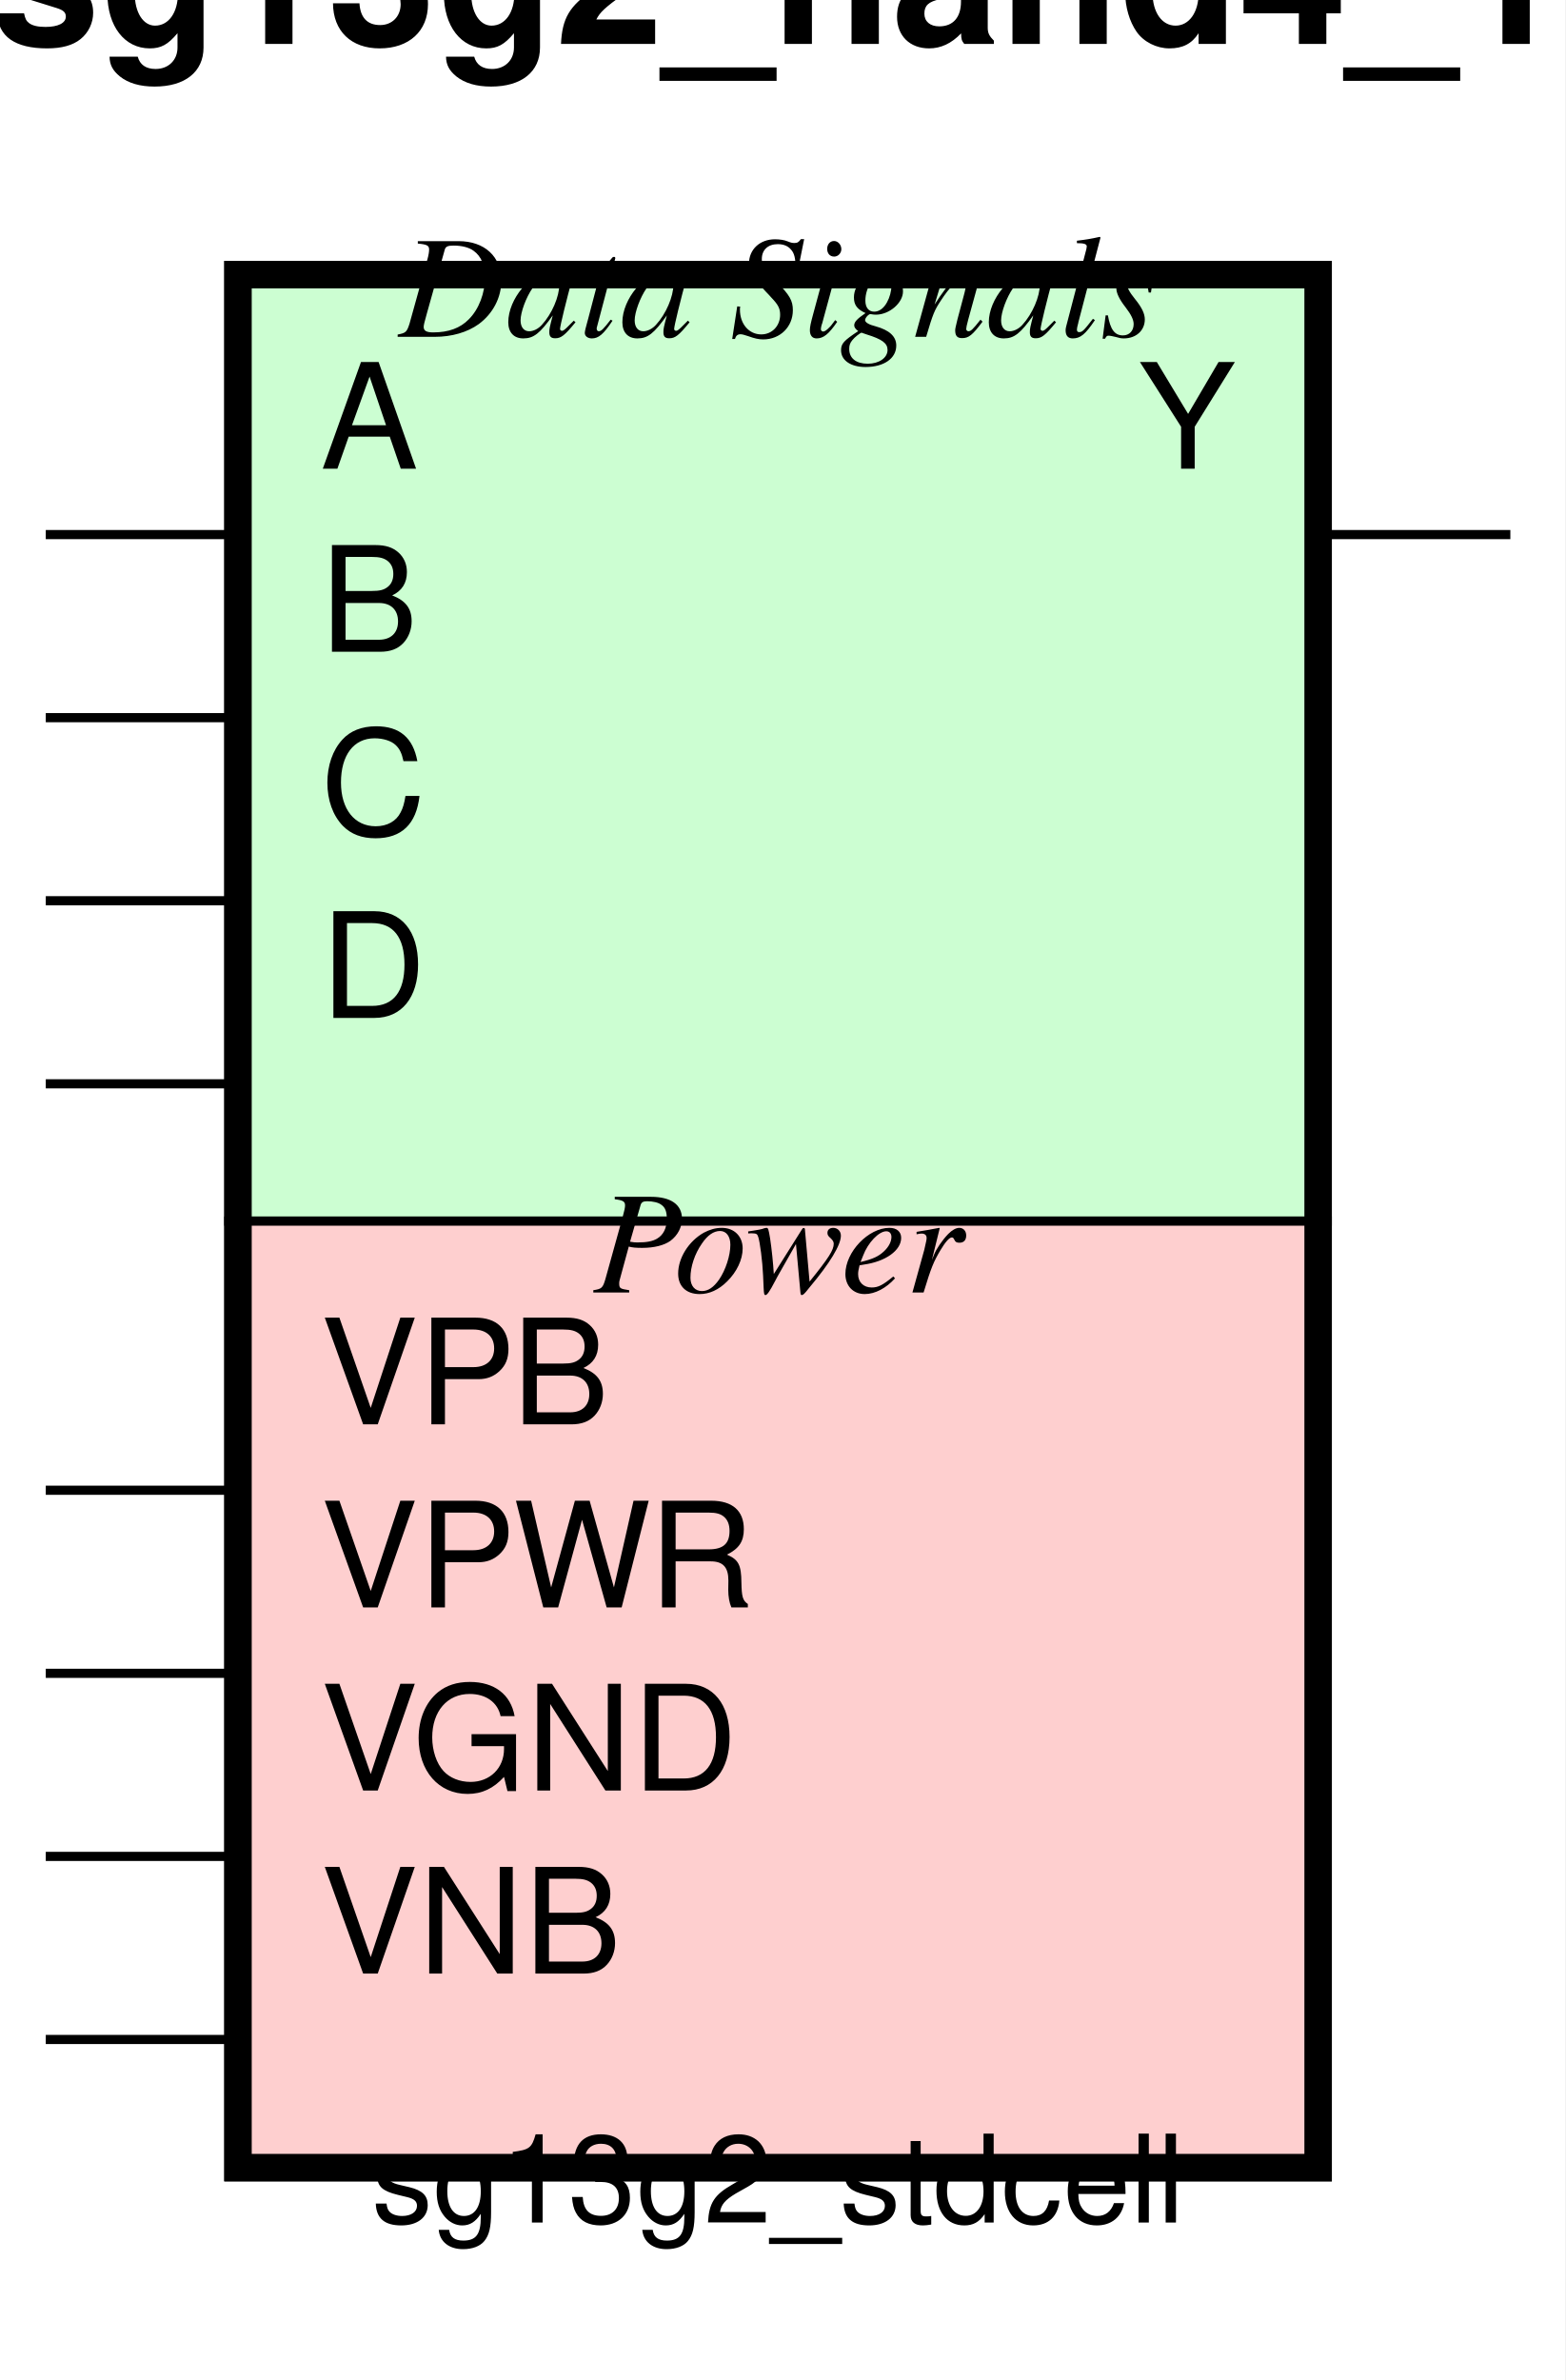
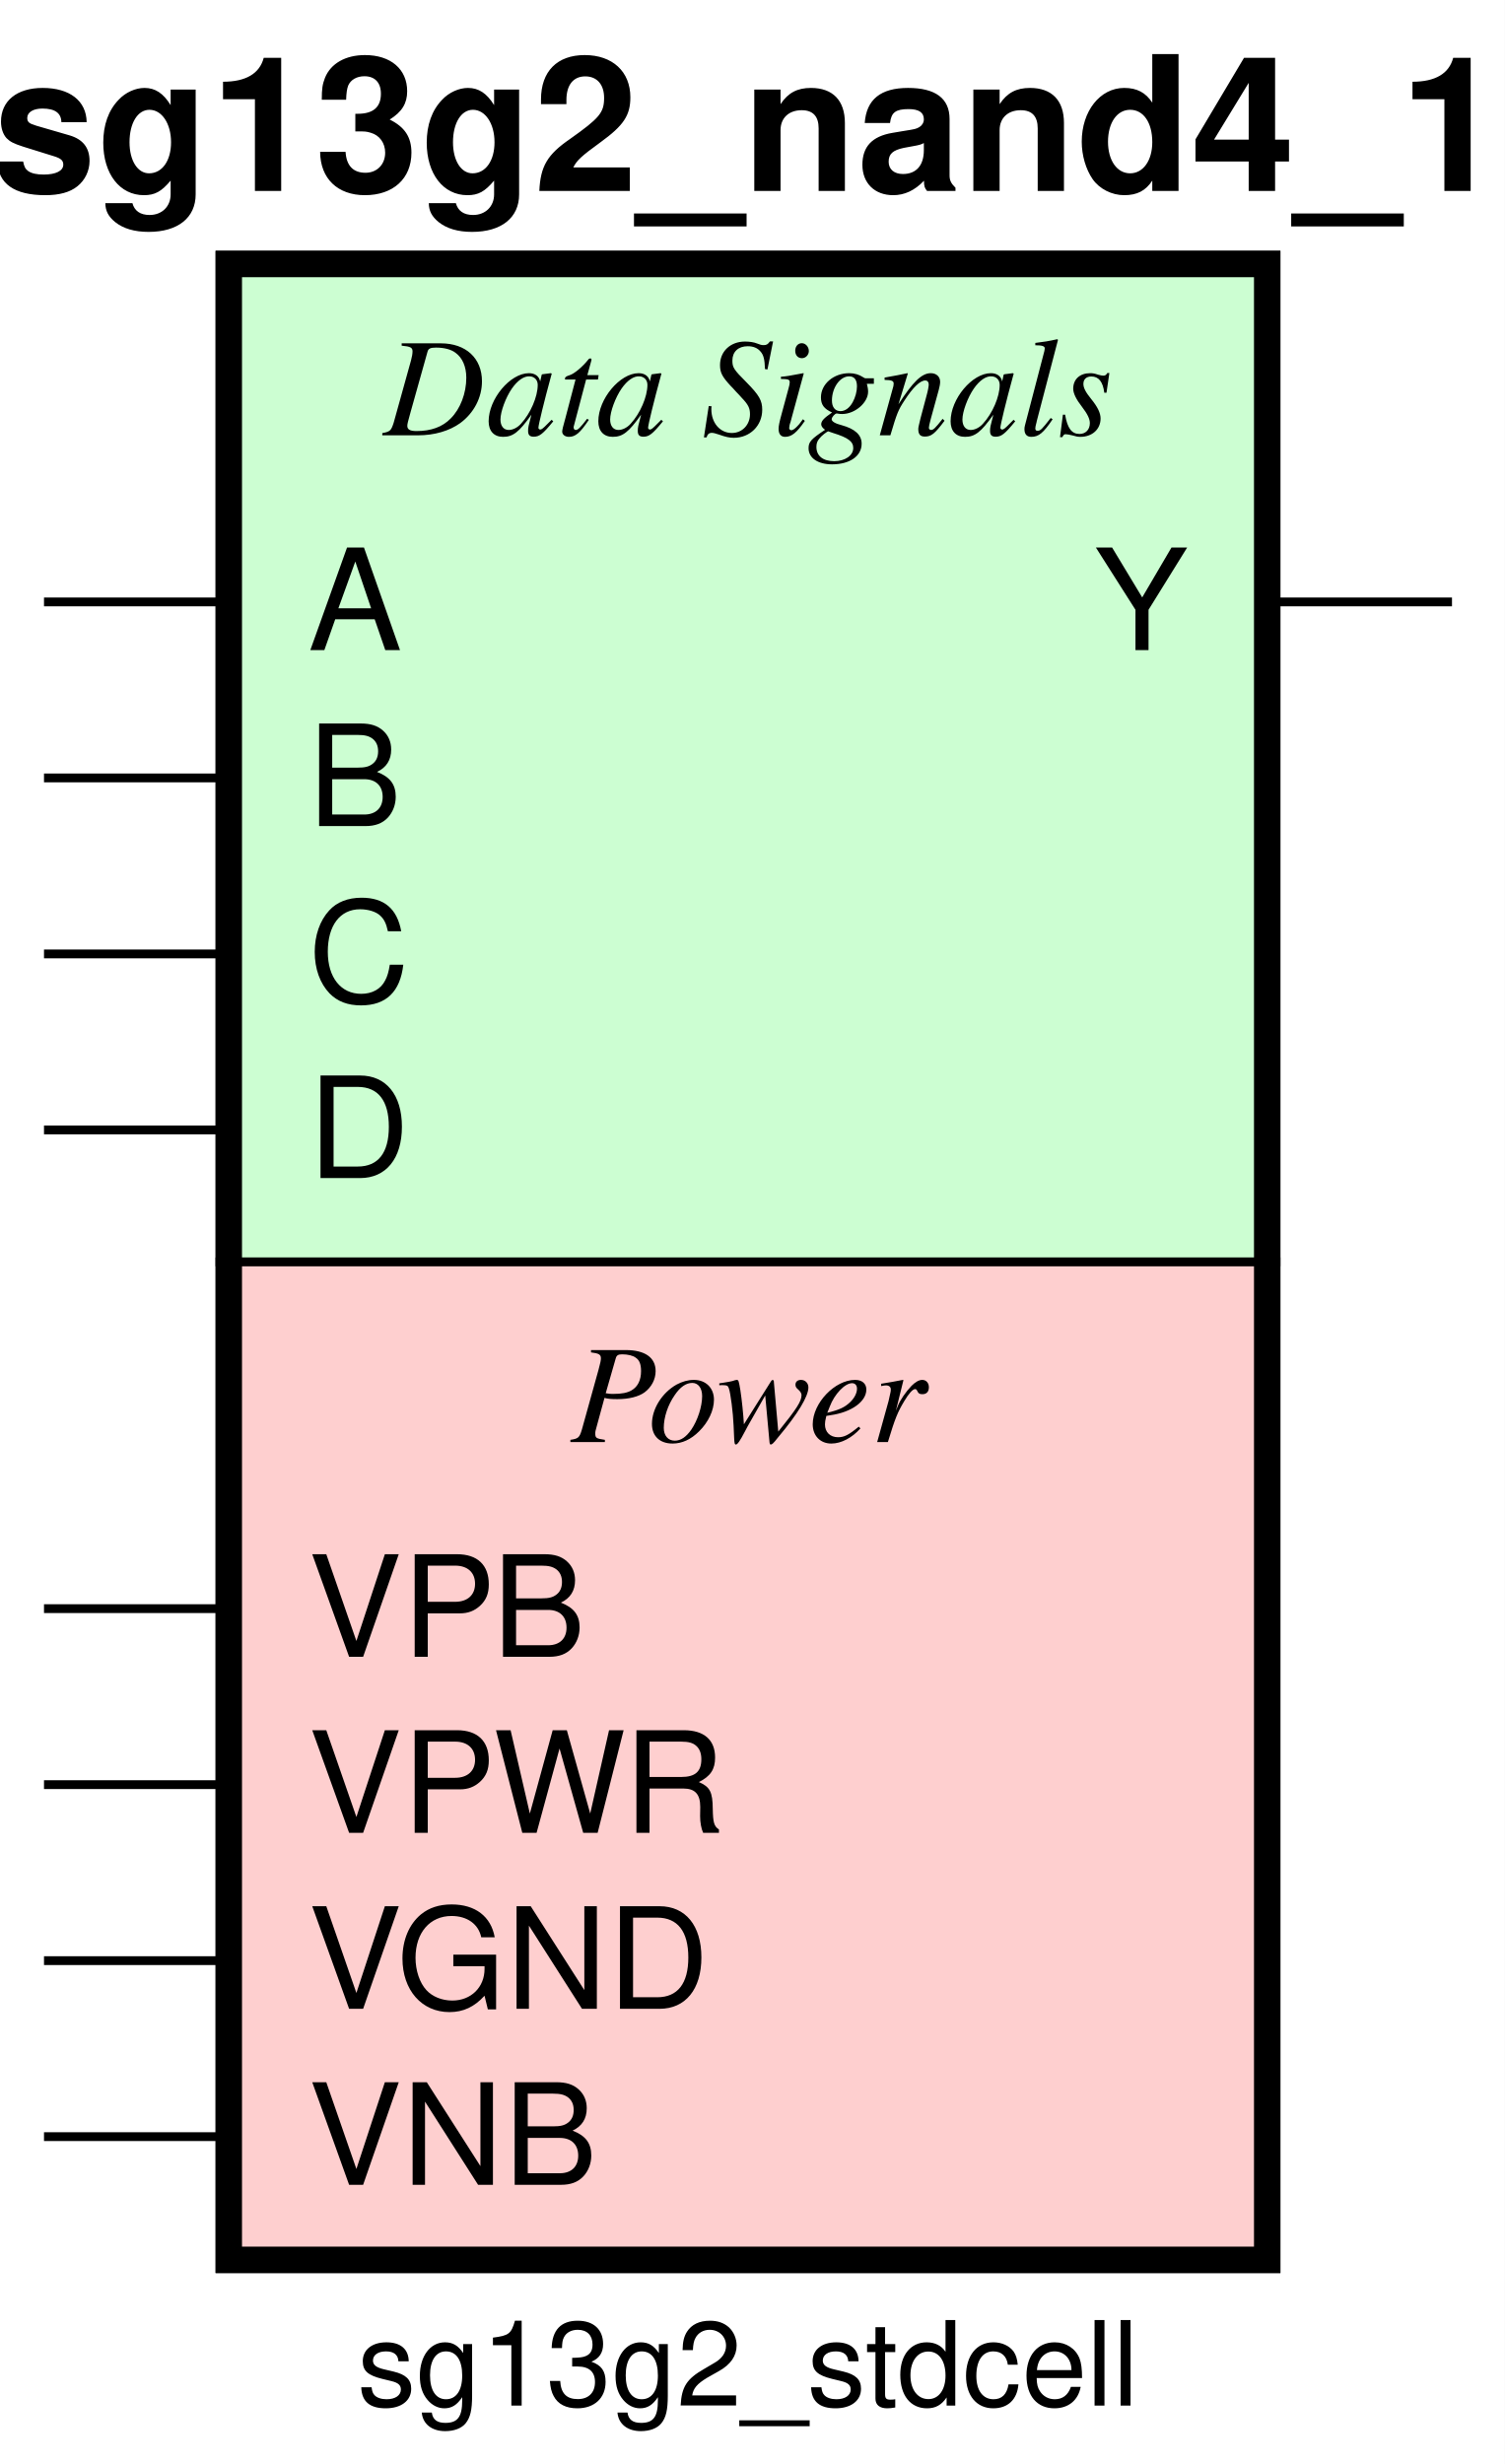
- <svg xmlns="http://www.w3.org/2000/svg" xml:space="preserve" width="171" height="260" viewBox="-25 -44 171.0 260.0" version="1.1">
+ <svg xmlns="http://www.w3.org/2000/svg" xml:space="preserve" width="171" height="280" viewBox="-25 -44 171.0 280.0" version="1.1">
  <style type="text/css">

.fnt1 {fill:#000000;
    font-family:Times; font-size:12pt; font-weight:normal; font-style:italic;}
.fnt2 {fill:#000000;
    font-family:Helvetica; font-size:12pt; font-weight:normal; font-style:normal;}
.fnt3 {fill:#000000;
    font-family:Helvetica; font-size:16pt; font-weight:bold; font-style:normal;}
.fnt4 {fill:#000000;
    font-family:Helvetica; font-size:10pt; font-weight:normal; font-style:normal;}
.label {fill:#000;
  text-anchor:middle;
  font-size:16pt; font-weight:bold; font-family:Sans;}
.link {fill: #0D47A1;}
.link:hover {fill: #0D47A1; text-decoration:underline;}
.link:visited {fill: #4A148C;}

</style>
  <defs>

</defs>
  <rect x="-25" y="-44" width="100%" height="100%" fill="white" />
  <g transform="translate(0,0)">
-     <rect x="0" y="-15.0" width="120.0" height="104.4" stroke="#000000" fill="#CCFED2" stroke-width="1" />
-     <text class="fnt1" x="60.0" y="0" text-anchor="middle" dy="-7.2">Data Signals</text>
-     <g transform="translate(0,14.4)">
+     <rect x="0" y="-15.0" width="120.0" height="114.4" stroke="#000000" fill="#CCFED2" stroke-width="1" />
+     <text class="fnt1" x="60.0" y="0" text-anchor="middle" dy="5.472">Data Signals</text>
+     <g transform="translate(0,24.4)">
      <line x1="-20" y1="0" x2="0" y2="0" stroke="#000000" fill="none" stroke-width="1" />
-       <text class="fnt2" x="10" y="0" text-anchor="normal" dy="-7.2">A</text>
+       <text class="fnt2" x="10" y="0" text-anchor="normal" dy="5.472">A</text>
    </g>
-     <g transform="translate(0,34.4)">
+     <g transform="translate(0,44.4)">
      <line x1="-20" y1="0" x2="0" y2="0" stroke="#000000" fill="none" stroke-width="1" />
-       <text class="fnt2" x="10" y="0" text-anchor="normal" dy="-7.2">B</text>
+       <text class="fnt2" x="10" y="0" text-anchor="normal" dy="5.472">B</text>
    </g>
-     <g transform="translate(0,54.4)">
+     <g transform="translate(0,64.4)">
      <line x1="-20" y1="0" x2="0" y2="0" stroke="#000000" fill="none" stroke-width="1" />
-       <text class="fnt2" x="10" y="0" text-anchor="normal" dy="-7.2">C</text>
+       <text class="fnt2" x="10" y="0" text-anchor="normal" dy="5.472">C</text>
    </g>
-     <g transform="translate(0,74.4)">
+     <g transform="translate(0,84.4)">
      <line x1="-20" y1="0" x2="0" y2="0" stroke="#000000" fill="none" stroke-width="1" />
-       <text class="fnt2" x="10" y="0" text-anchor="normal" dy="-7.2">D</text>
+       <text class="fnt2" x="10" y="0" text-anchor="normal" dy="5.472">D</text>
    </g>
-     <g transform="translate(120.0,14.4)">
+     <g transform="translate(120.0,24.4)">
      <line x1="20" y1="0" x2="0" y2="0" stroke="#000000" fill="none" stroke-width="1" />
-       <text class="fnt2" x="-10" y="0" text-anchor="end" dy="-7.2">Y</text>
+       <text class="fnt2" x="-10" y="0" text-anchor="end" dy="5.472">Y</text>
    </g>
  </g>
-   <g transform="translate(0,104.4)">
-     <rect x="0" y="-15.0" width="120.0" height="104.4" stroke="#000000" fill="#FECFCF" stroke-width="1" />
-     <text class="fnt1" x="60.0" y="0" text-anchor="middle" dy="-7.2">Power</text>
-     <g transform="translate(0,14.4)">
+   <g transform="translate(0,114.4)">
+     <rect x="0" y="-15.0" width="120.0" height="114.4" stroke="#000000" fill="#FECFCF" stroke-width="1" />
+     <text class="fnt1" x="60.0" y="0" text-anchor="middle" dy="5.472">Power</text>
+     <g transform="translate(0,24.4)">
      <line x1="-20" y1="0" x2="0" y2="0" stroke="#000000" fill="none" stroke-width="1" />
-       <text class="fnt2" x="10" y="0" text-anchor="normal" dy="-7.2">VPB</text>
+       <text class="fnt2" x="10" y="0" text-anchor="normal" dy="5.472">VPB</text>
    </g>
-     <g transform="translate(0,34.4)">
+     <g transform="translate(0,44.4)">
      <line x1="-20" y1="0" x2="0" y2="0" stroke="#000000" fill="none" stroke-width="1" />
-       <text class="fnt2" x="10" y="0" text-anchor="normal" dy="-7.2">VPWR</text>
+       <text class="fnt2" x="10" y="0" text-anchor="normal" dy="5.472">VPWR</text>
    </g>
-     <g transform="translate(0,54.4)">
+     <g transform="translate(0,64.4)">
      <line x1="-20" y1="0" x2="0" y2="0" stroke="#000000" fill="none" stroke-width="1" />
-       <text class="fnt2" x="10" y="0" text-anchor="normal" dy="-7.2">VGND</text>
+       <text class="fnt2" x="10" y="0" text-anchor="normal" dy="5.472">VGND</text>
    </g>
-     <g transform="translate(0,74.4)">
+     <g transform="translate(0,84.4)">
      <line x1="-20" y1="0" x2="0" y2="0" stroke="#000000" fill="none" stroke-width="1" />
-       <text class="fnt2" x="10" y="0" text-anchor="normal" dy="-7.2">VNB</text>
+       <text class="fnt2" x="10" y="0" text-anchor="normal" dy="5.472">VNB</text>
    </g>
  </g>
-   <rect x="1.0" y="-14.0" width="118.0" height="206.8" stroke="#000000" fill="none" stroke-width="3" />
-   <text class="fnt3" x="60.0" y="-24.0" text-anchor="middle" dy="-15.2">sg13g2_nand4_1</text>
-   <text class="fnt4" x="60.0" y="202.8" text-anchor="middle" dy="-4.0">sg13g2_stdcell</text>
+   <rect x="1.0" y="-14.0" width="118.0" height="226.8" stroke="#000000" fill="none" stroke-width="3" />
+   <text class="fnt3" x="60.0" y="-24.0" text-anchor="middle" dy="1.696">sg13g2_nand4_1</text>
+   <text class="fnt4" x="60.0" y="222.8" text-anchor="middle" dy="6.56">sg13g2_stdcell</text>
</svg>
